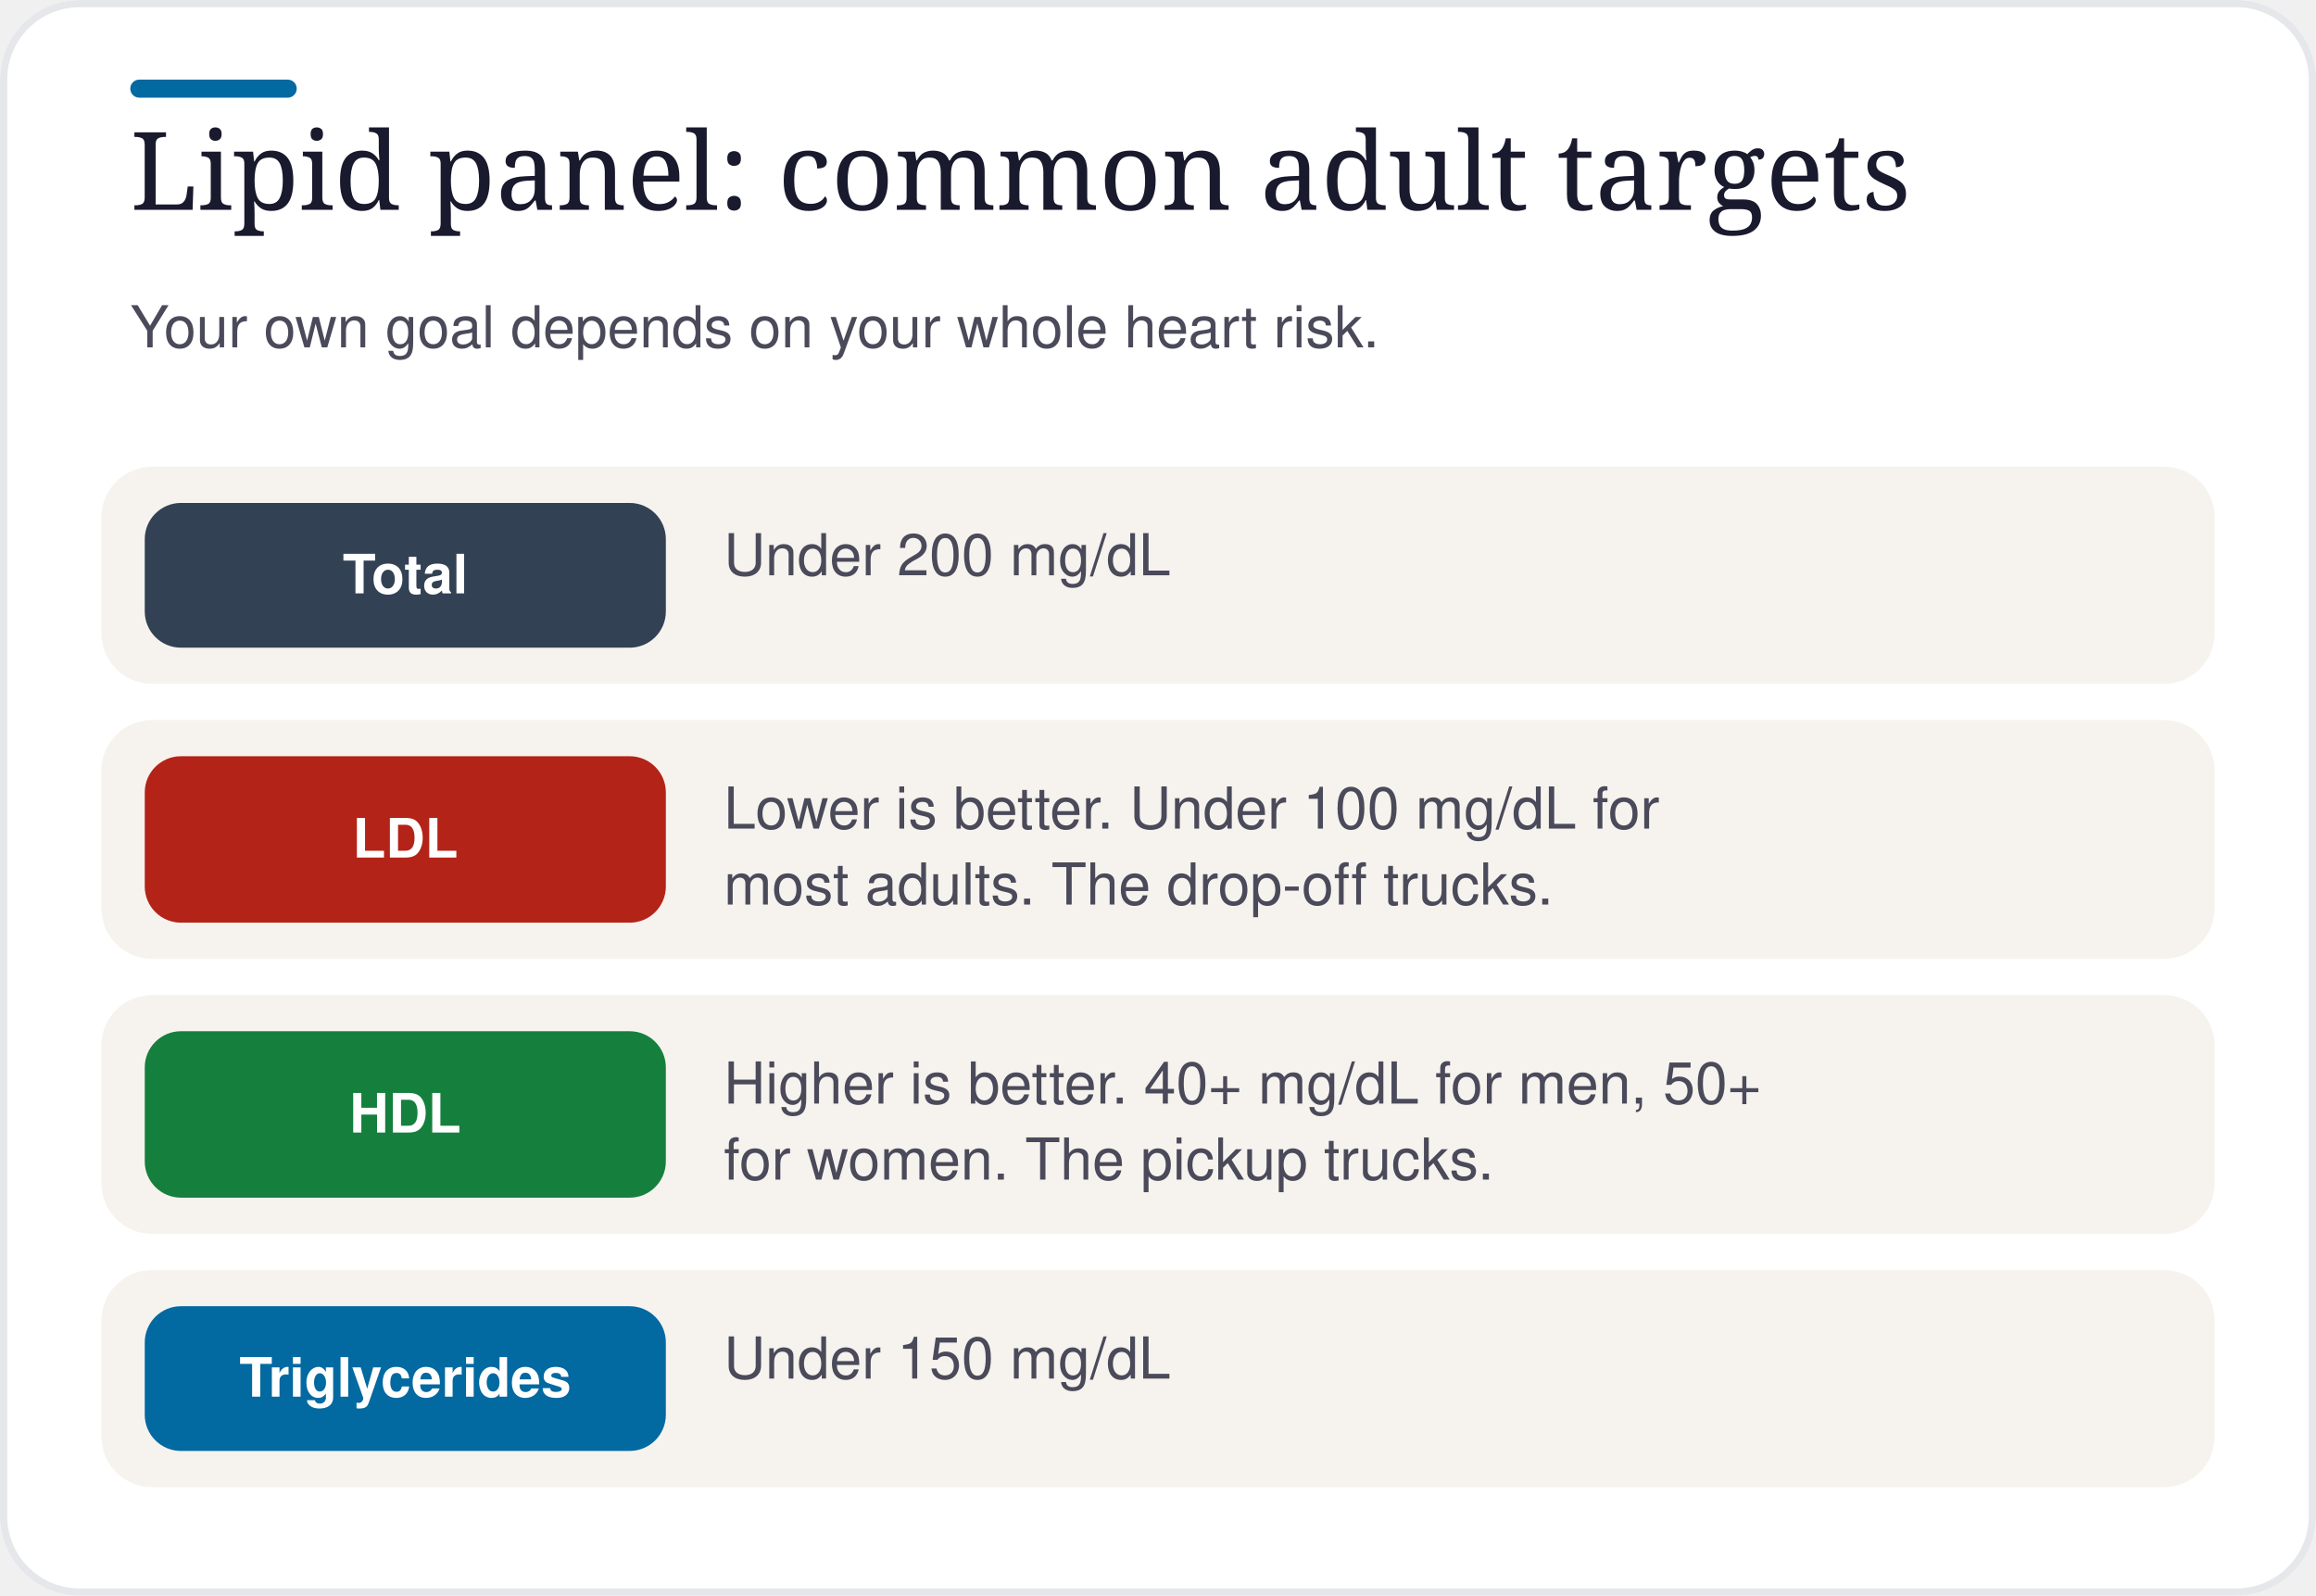
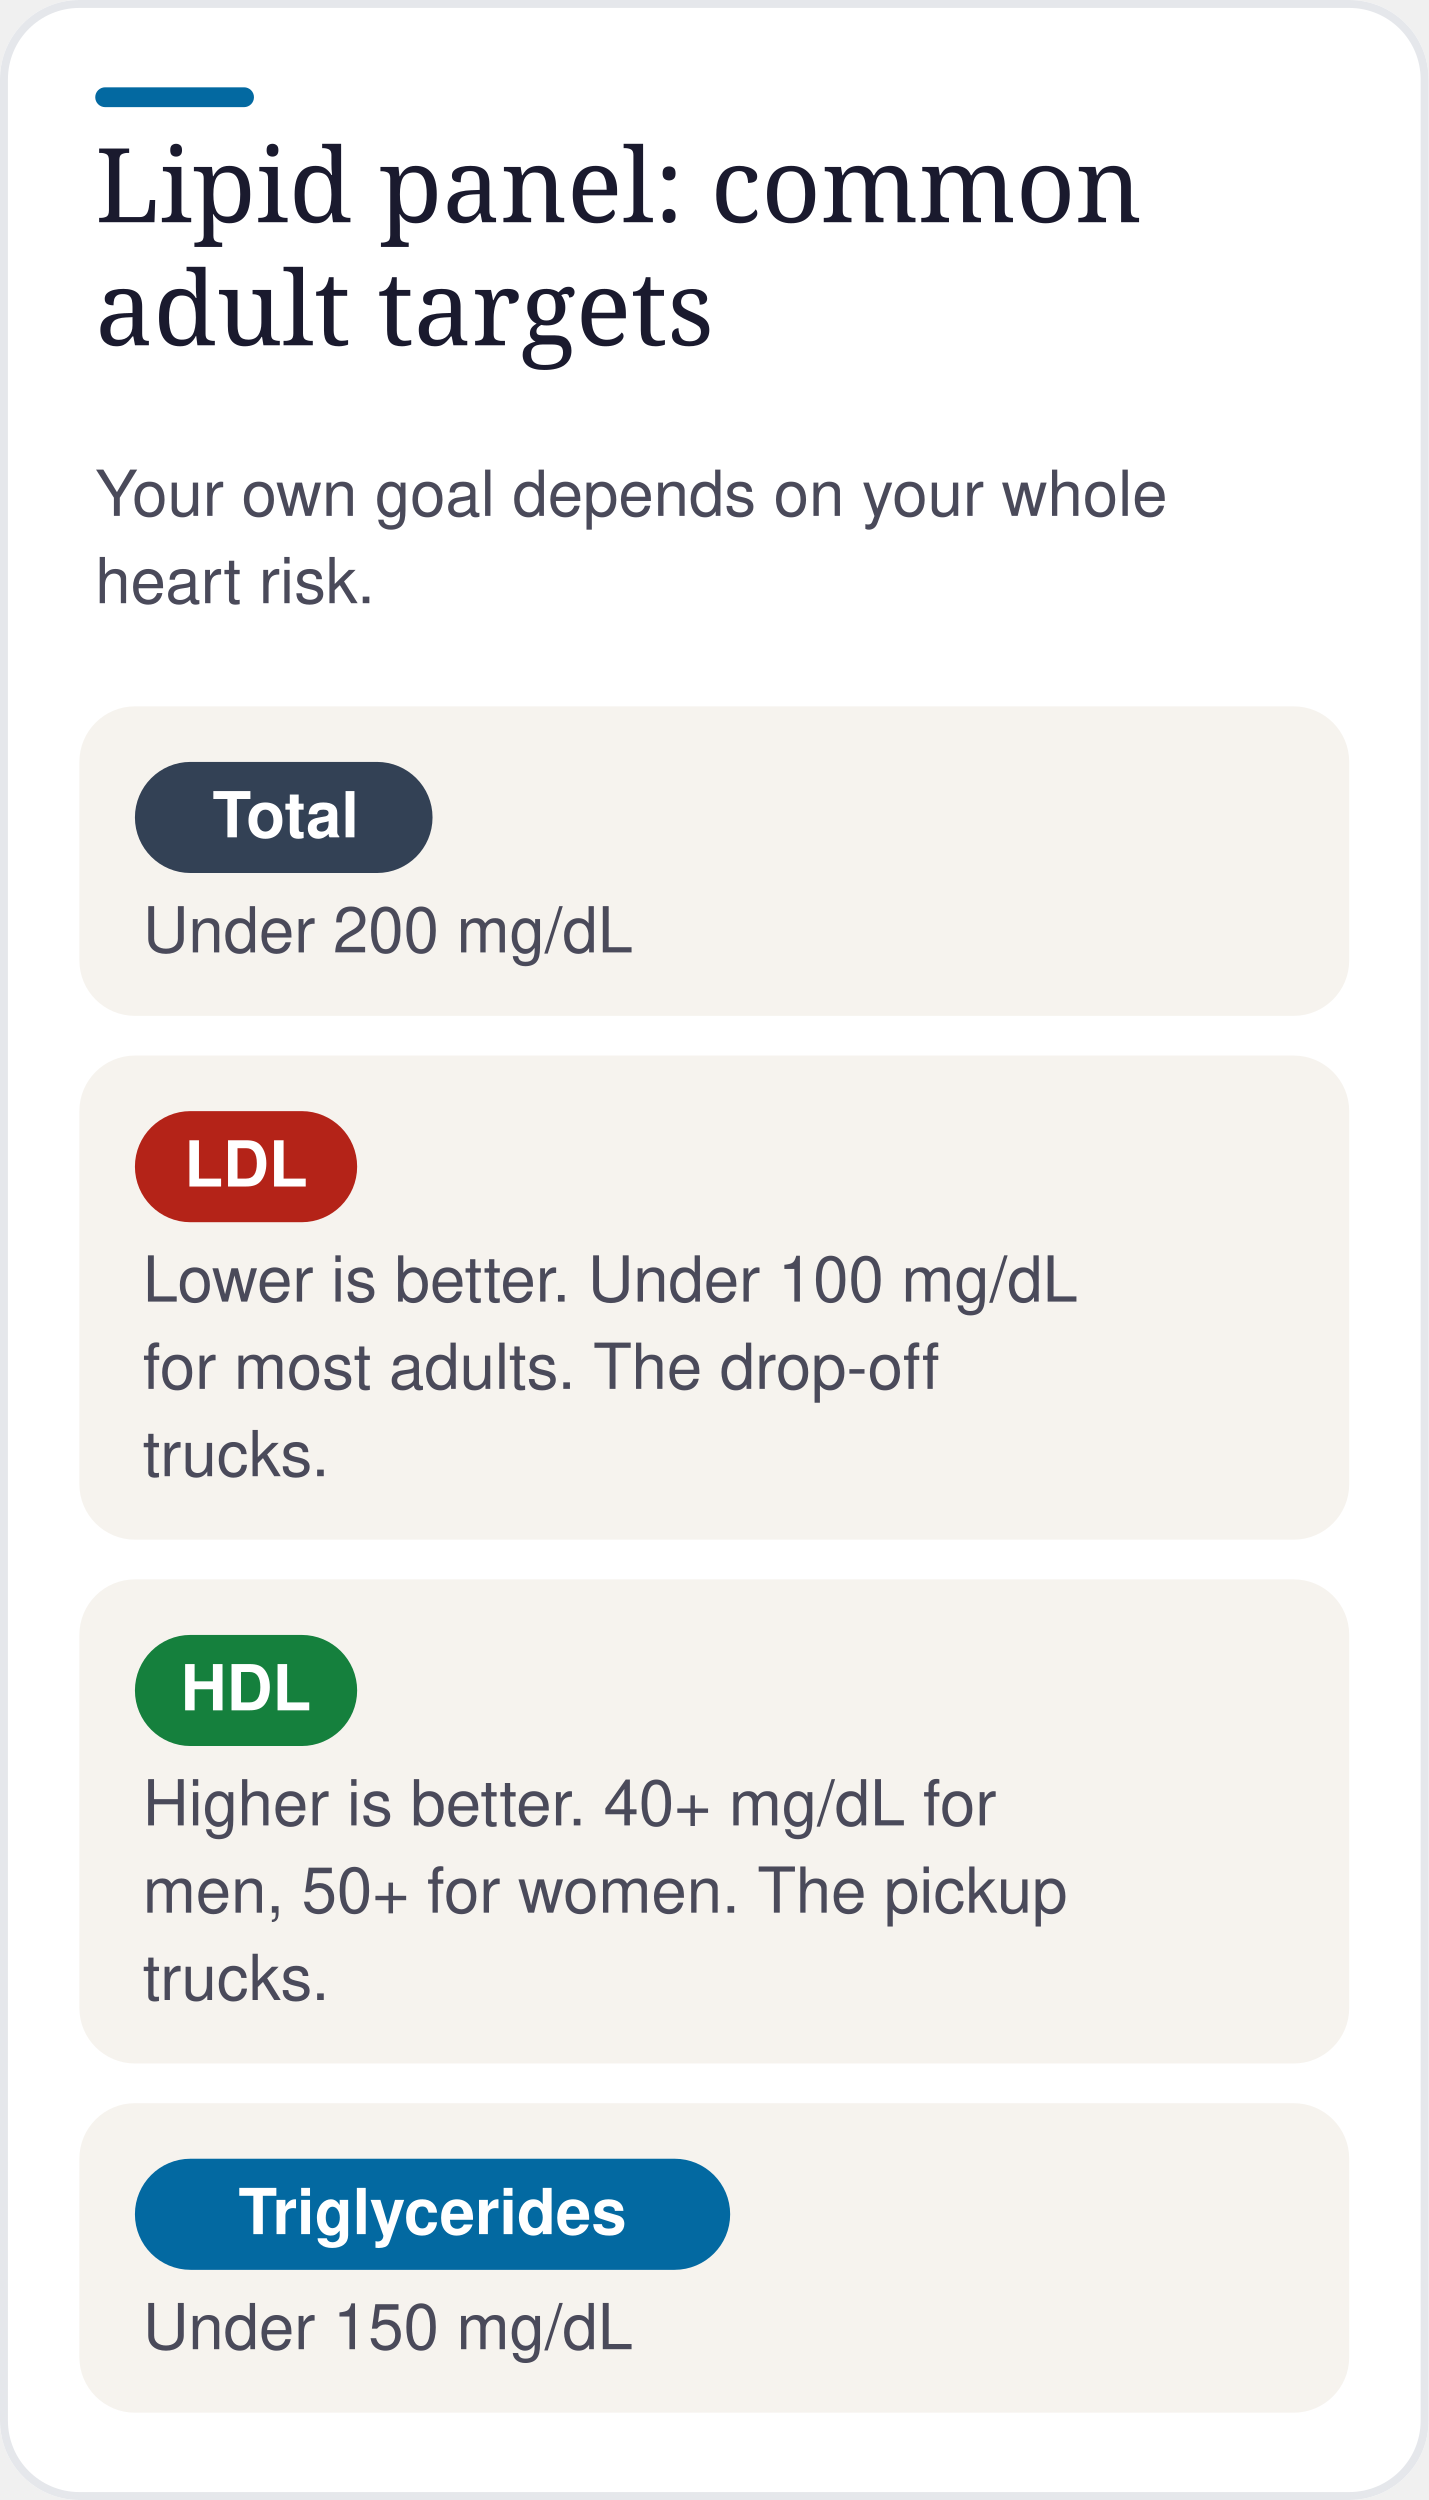
- <svg xmlns="http://www.w3.org/2000/svg" viewBox="0 0 640 441" width="640" height="441" role="img" font-family="'DM Sans','Helvetica Neue',Helvetica,Arial,sans-serif">
-   <rect width="640" height="441" rx="22" fill="#FFFFFF" />
-   <rect x="1" y="1" width="638" height="439" rx="21" fill="none" stroke="#E5E7EB" stroke-width="2" />
-   <rect x="36" y="22" width="46" height="5" rx="2.5" fill="#0369A1" />
-   <text x="36" y="58" font-size="30" fill="#1A1A2E" font-weight="400" text-anchor="start" font-family="'DM Serif Display',Georgia,serif">Lipid panel: common adult targets</text>
-   <text x="36" y="96" font-size="16" fill="#4A4A5A" font-weight="500" text-anchor="start" font-family="'DM Sans','Helvetica Neue',Helvetica,Arial,sans-serif">Your own goal depends on your whole heart risk.</text>
-   <rect x="28" y="129" width="584" height="60" rx="14" fill="#F6F3EE" />
-   <rect x="40" y="139" width="144" height="40" rx="10" fill="#334155" />
-   <text x="112" y="164.0" font-size="15" fill="#FFFFFF" font-weight="800" text-anchor="middle" font-family="'DM Sans','Helvetica Neue',Helvetica,Arial,sans-serif">Total</text>
-   <text x="200" y="159" font-size="16" fill="#4A4A5A" font-weight="500" text-anchor="start" font-family="'DM Sans','Helvetica Neue',Helvetica,Arial,sans-serif">Under 200 mg/dL</text>
-   <rect x="28" y="199" width="584" height="66" rx="14" fill="#F6F3EE" />
-   <rect x="40" y="209" width="144" height="46" rx="10" fill="#B42318" />
-   <text x="112" y="237.0" font-size="15" fill="#FFFFFF" font-weight="800" text-anchor="middle" font-family="'DM Sans','Helvetica Neue',Helvetica,Arial,sans-serif">LDL</text>
-   <text x="200" y="229" font-size="16" fill="#4A4A5A" font-weight="500" text-anchor="start" font-family="'DM Sans','Helvetica Neue',Helvetica,Arial,sans-serif">Lower is better. Under 100 mg/dL for</text>
-   <text x="200" y="250" font-size="16" fill="#4A4A5A" font-weight="500" text-anchor="start" font-family="'DM Sans','Helvetica Neue',Helvetica,Arial,sans-serif">most adults. The drop-off trucks.</text>
-   <rect x="28" y="275" width="584" height="66" rx="14" fill="#F6F3EE" />
-   <rect x="40" y="285" width="144" height="46" rx="10" fill="#15803D" />
-   <text x="112" y="313.0" font-size="15" fill="#FFFFFF" font-weight="800" text-anchor="middle" font-family="'DM Sans','Helvetica Neue',Helvetica,Arial,sans-serif">HDL</text>
-   <text x="200" y="305" font-size="16" fill="#4A4A5A" font-weight="500" text-anchor="start" font-family="'DM Sans','Helvetica Neue',Helvetica,Arial,sans-serif">Higher is better. 40+ mg/dL for men, 50+</text>
-   <text x="200" y="326" font-size="16" fill="#4A4A5A" font-weight="500" text-anchor="start" font-family="'DM Sans','Helvetica Neue',Helvetica,Arial,sans-serif">for women. The pickup trucks.</text>
-   <rect x="28" y="351" width="584" height="60" rx="14" fill="#F6F3EE" />
-   <rect x="40" y="361" width="144" height="40" rx="10" fill="#0369A1" />
-   <text x="112" y="386.0" font-size="15" fill="#FFFFFF" font-weight="800" text-anchor="middle" font-family="'DM Sans','Helvetica Neue',Helvetica,Arial,sans-serif">Triglycerides</text>
-   <text x="200" y="381" font-size="16" fill="#4A4A5A" font-weight="500" text-anchor="start" font-family="'DM Sans','Helvetica Neue',Helvetica,Arial,sans-serif">Under 150 mg/dL</text>
+ <svg xmlns="http://www.w3.org/2000/svg" viewBox="0 0 360 630" width="360" height="630" role="img" font-family="'DM Sans','Helvetica Neue',Helvetica,Arial,sans-serif">
+   <rect width="360" height="630" rx="20" fill="#FFFFFF" />
+   <rect x="1" y="1" width="358" height="628" rx="19" fill="none" stroke="#E5E7EB" stroke-width="2" />
+   <rect x="24" y="22" width="40" height="5" rx="2.5" fill="#0369A1" />
+   <text x="24" y="56" font-size="26" fill="#1A1A2E" font-weight="400" text-anchor="start" font-family="'DM Serif Display',Georgia,serif">Lipid panel: common</text>
+   <text x="24" y="87" font-size="26" fill="#1A1A2E" font-weight="400" text-anchor="start" font-family="'DM Serif Display',Georgia,serif">adult targets</text>
+   <text x="24" y="130" font-size="16" fill="#4A4A5A" font-weight="500" text-anchor="start" font-family="'DM Sans','Helvetica Neue',Helvetica,Arial,sans-serif">Your own goal depends on your whole</text>
+   <text x="24" y="152" font-size="16" fill="#4A4A5A" font-weight="500" text-anchor="start" font-family="'DM Sans','Helvetica Neue',Helvetica,Arial,sans-serif">heart risk.</text>
+   <rect x="20" y="178" width="320" height="78" rx="14" fill="#F6F3EE" />
+   <rect x="34" y="192" width="75" height="28" rx="14" fill="#334155" />
+   <text x="72" y="211" font-size="16" fill="#FFFFFF" font-weight="800" text-anchor="middle" font-family="'DM Sans','Helvetica Neue',Helvetica,Arial,sans-serif">Total</text>
+   <text x="36" y="240" font-size="16" fill="#4A4A5A" font-weight="500" text-anchor="start" font-family="'DM Sans','Helvetica Neue',Helvetica,Arial,sans-serif">Under 200 mg/dL</text>
+   <rect x="20" y="266" width="320" height="122" rx="14" fill="#F6F3EE" />
+   <rect x="34" y="280" width="56" height="28" rx="14" fill="#B42318" />
+   <text x="62" y="299" font-size="16" fill="#FFFFFF" font-weight="800" text-anchor="middle" font-family="'DM Sans','Helvetica Neue',Helvetica,Arial,sans-serif">LDL</text>
+   <text x="36" y="328" font-size="16" fill="#4A4A5A" font-weight="500" text-anchor="start" font-family="'DM Sans','Helvetica Neue',Helvetica,Arial,sans-serif">Lower is better. Under 100 mg/dL</text>
+   <text x="36" y="350" font-size="16" fill="#4A4A5A" font-weight="500" text-anchor="start" font-family="'DM Sans','Helvetica Neue',Helvetica,Arial,sans-serif">for most adults. The drop-off</text>
+   <text x="36" y="372" font-size="16" fill="#4A4A5A" font-weight="500" text-anchor="start" font-family="'DM Sans','Helvetica Neue',Helvetica,Arial,sans-serif">trucks.</text>
+   <rect x="20" y="398" width="320" height="122" rx="14" fill="#F6F3EE" />
+   <rect x="34" y="412" width="56" height="28" rx="14" fill="#15803D" />
+   <text x="62" y="431" font-size="16" fill="#FFFFFF" font-weight="800" text-anchor="middle" font-family="'DM Sans','Helvetica Neue',Helvetica,Arial,sans-serif">HDL</text>
+   <text x="36" y="460" font-size="16" fill="#4A4A5A" font-weight="500" text-anchor="start" font-family="'DM Sans','Helvetica Neue',Helvetica,Arial,sans-serif">Higher is better. 40+ mg/dL for</text>
+   <text x="36" y="482" font-size="16" fill="#4A4A5A" font-weight="500" text-anchor="start" font-family="'DM Sans','Helvetica Neue',Helvetica,Arial,sans-serif">men, 50+ for women. The pickup</text>
+   <text x="36" y="504" font-size="16" fill="#4A4A5A" font-weight="500" text-anchor="start" font-family="'DM Sans','Helvetica Neue',Helvetica,Arial,sans-serif">trucks.</text>
+   <rect x="20" y="530" width="320" height="78" rx="14" fill="#F6F3EE" />
+   <rect x="34" y="544" width="150" height="28" rx="14" fill="#0369A1" />
+   <text x="109" y="563" font-size="16" fill="#FFFFFF" font-weight="800" text-anchor="middle" font-family="'DM Sans','Helvetica Neue',Helvetica,Arial,sans-serif">Triglycerides</text>
+   <text x="36" y="592" font-size="16" fill="#4A4A5A" font-weight="500" text-anchor="start" font-family="'DM Sans','Helvetica Neue',Helvetica,Arial,sans-serif">Under 150 mg/dL</text>
</svg>
